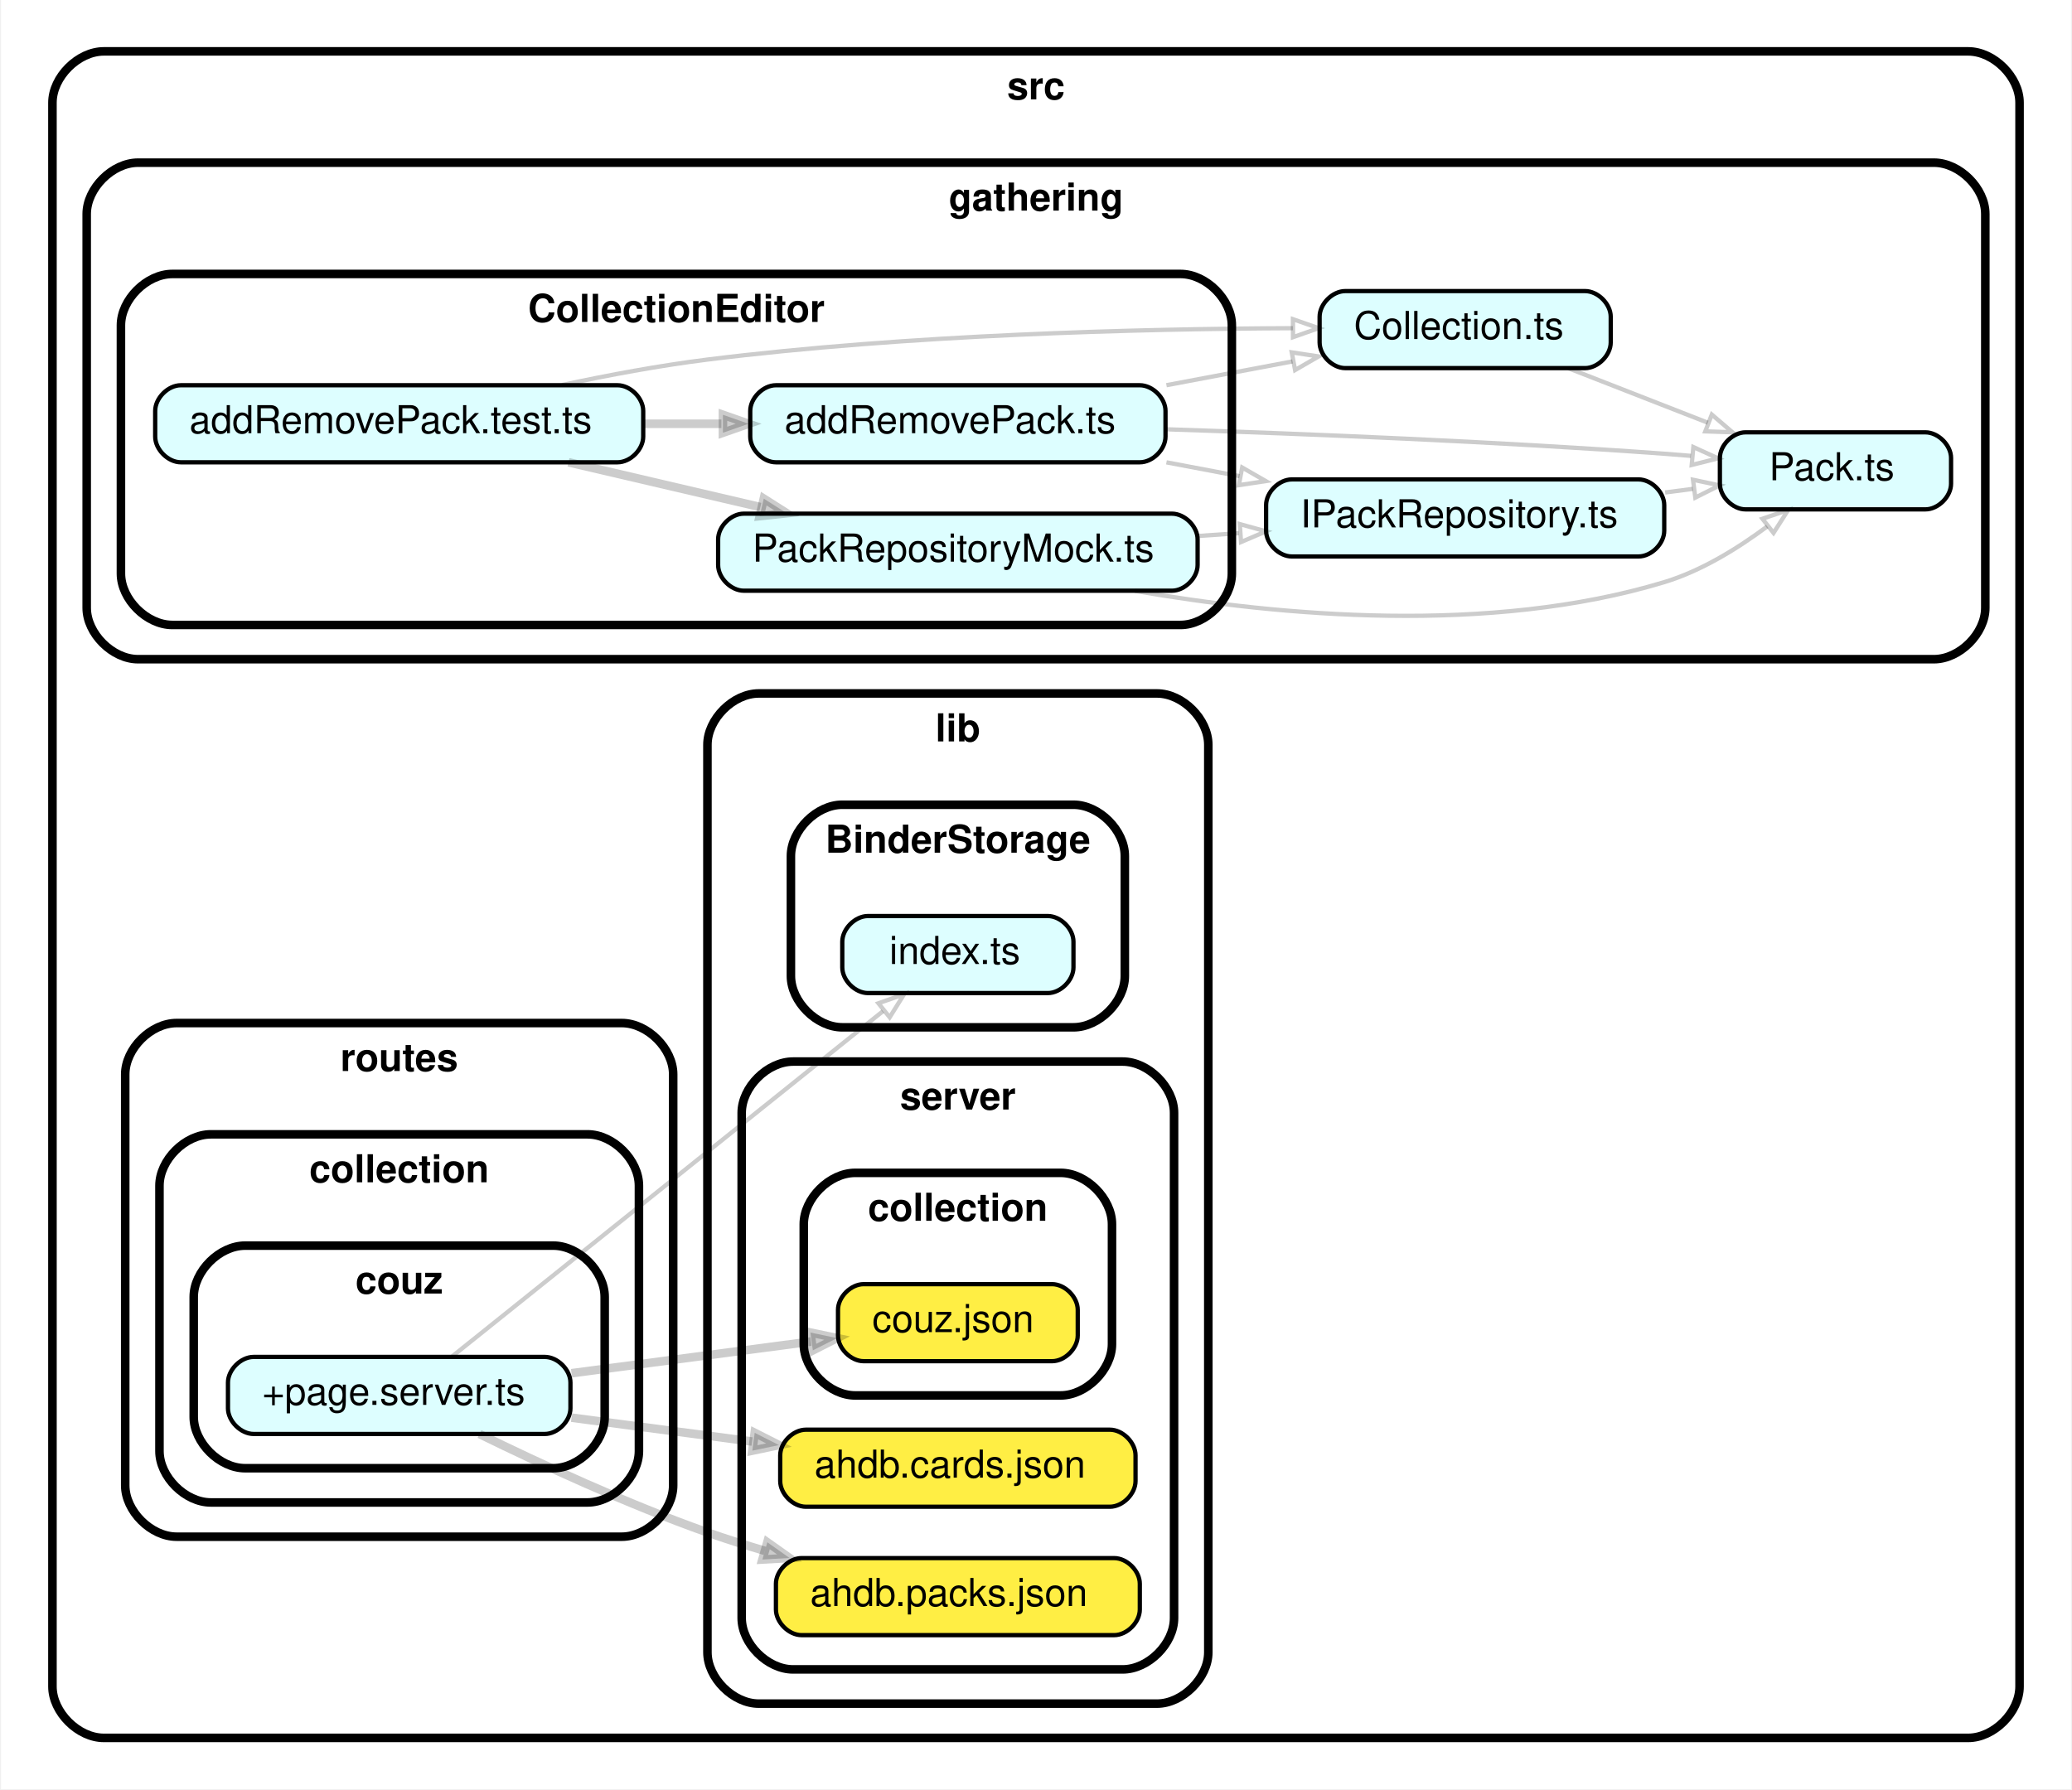
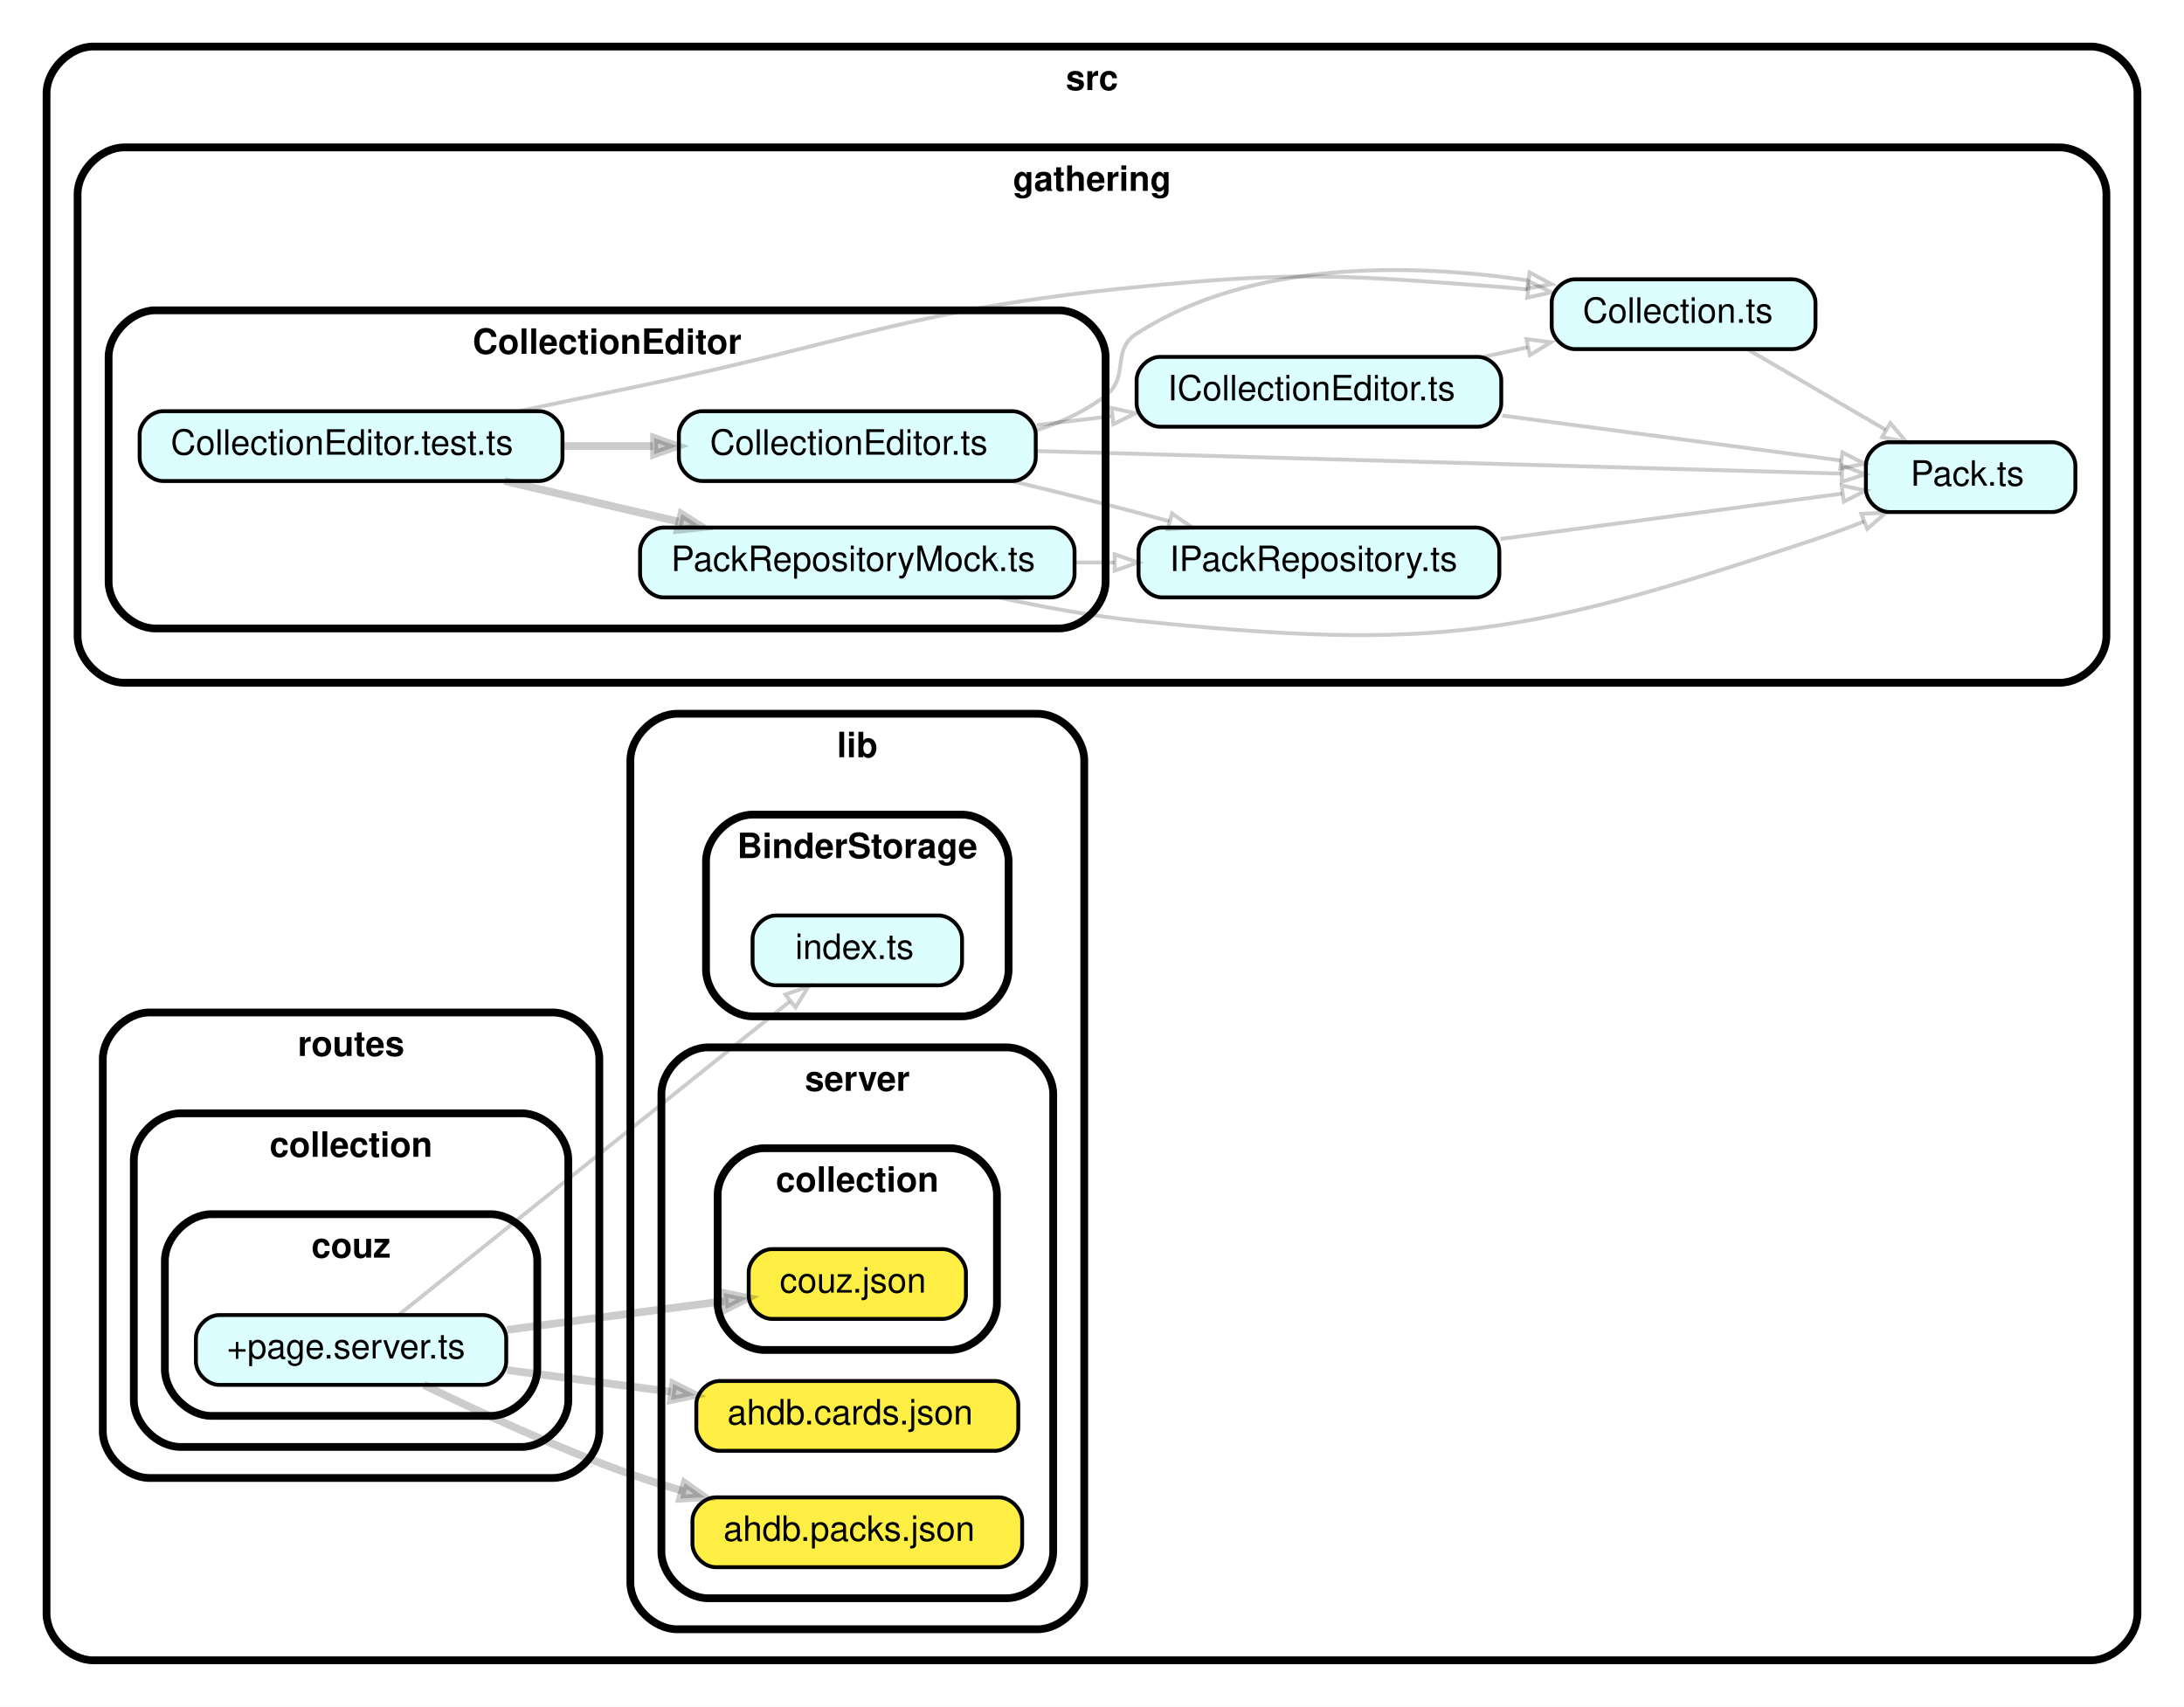
- <svg xmlns="http://www.w3.org/2000/svg" xmlns:xlink="http://www.w3.org/1999/xlink" width="484pt" height="418pt" viewBox="0.00 0.00 483.50 418.00">
-   <g id="graph0" class="graph" transform="scale(1 1) rotate(0) translate(4 414)">
-     <polygon fill="white" stroke="transparent" points="-4,4 -4,-414 479.5,-414 479.5,4 -4,4" />
+ <svg xmlns="http://www.w3.org/2000/svg" xmlns:xlink="http://www.w3.org/1999/xlink" width="563pt" height="440pt" viewBox="0.00 0.00 563.00 440.00">
+   <g id="graph0" class="graph" transform="scale(1 1) rotate(0) translate(4 436)">
+     <polygon fill="white" stroke="transparent" points="-4,4 -4,-436 559,-436 559,4 -4,4" />
    <g id="clust1" class="cluster">
-       <path fill="#ffffff" stroke="black" stroke-width="2" d="M20,-8C20,-8 455.5,-8 455.5,-8 461.5,-8 467.5,-14 467.5,-20 467.5,-20 467.5,-390 467.5,-390 467.5,-396 461.5,-402 455.5,-402 455.5,-402 20,-402 20,-402 14,-402 8,-396 8,-390 8,-390 8,-20 8,-20 8,-14 14,-8 20,-8" />
-       <text text-anchor="middle" x="237.75" y="-390.8" font-family="Helvetica,sans-Serif" font-weight="bold" font-size="9.00">src</text>
+       <path fill="#ffffff" stroke="black" stroke-width="2" d="M20,-8C20,-8 535,-8 535,-8 541,-8 547,-14 547,-20 547,-20 547,-412 547,-412 547,-418 541,-424 535,-424 535,-424 20,-424 20,-424 14,-424 8,-418 8,-412 8,-412 8,-20 8,-20 8,-14 14,-8 20,-8" />
+       <text text-anchor="middle" x="277.5" y="-412.8" font-family="Helvetica,sans-Serif" font-weight="bold" font-size="9.00">src</text>
+     </g>
+     <g id="clust2" class="cluster">
+       <path fill="#ffffff" stroke="black" stroke-width="2" d="M28,-260C28,-260 527,-260 527,-260 533,-260 539,-266 539,-272 539,-272 539,-386 539,-386 539,-392 533,-398 527,-398 527,-398 28,-398 28,-398 22,-398 16,-392 16,-386 16,-386 16,-272 16,-272 16,-266 22,-260 28,-260" />
+       <text text-anchor="middle" x="277.5" y="-386.8" font-family="Helvetica,sans-Serif" font-weight="bold" font-size="9.00">gathering</text>
+     </g>
+     <g id="clust3" class="cluster">
+       <path fill="#ffffff" stroke="black" stroke-width="2" d="M36,-274C36,-274 269,-274 269,-274 275,-274 281,-280 281,-286 281,-286 281,-344 281,-344 281,-350 275,-356 269,-356 269,-356 36,-356 36,-356 30,-356 24,-350 24,-344 24,-344 24,-286 24,-286 24,-280 30,-274 36,-274" />
+       <text text-anchor="middle" x="152.5" y="-344.8" font-family="Helvetica,sans-Serif" font-weight="bold" font-size="9.00">CollectionEditor</text>
    </g>
    <g id="clust4" class="cluster">
-       <path fill="#ffffff" stroke="black" stroke-width="2" d="M173,-16C173,-16 266,-16 266,-16 272,-16 278,-22 278,-28 278,-28 278,-240 278,-240 278,-246 272,-252 266,-252 266,-252 173,-252 173,-252 167,-252 161,-246 161,-240 161,-240 161,-28 161,-28 161,-22 167,-16 173,-16" />
-       <text text-anchor="middle" x="219.5" y="-240.8" font-family="Helvetica,sans-Serif" font-weight="bold" font-size="9.00">lib</text>
+       <path fill="#ffffff" stroke="black" stroke-width="2" d="M170.5,-16C170.5,-16 263.5,-16 263.5,-16 269.5,-16 275.5,-22 275.5,-28 275.5,-28 275.5,-240 275.5,-240 275.5,-246 269.5,-252 263.5,-252 263.5,-252 170.5,-252 170.5,-252 164.5,-252 158.5,-246 158.5,-240 158.5,-240 158.5,-28 158.5,-28 158.5,-22 164.5,-16 170.5,-16" />
+       <text text-anchor="middle" x="217" y="-240.8" font-family="Helvetica,sans-Serif" font-weight="bold" font-size="9.00">lib</text>
    </g>
    <g id="clust5" class="cluster">
-       <path fill="#ffffff" stroke="black" stroke-width="2" d="M192.5,-174C192.5,-174 246.5,-174 246.5,-174 252.5,-174 258.5,-180 258.5,-186 258.5,-186 258.5,-214 258.5,-214 258.5,-220 252.5,-226 246.5,-226 246.5,-226 192.5,-226 192.5,-226 186.5,-226 180.5,-220 180.5,-214 180.5,-214 180.5,-186 180.5,-186 180.5,-180 186.5,-174 192.5,-174" />
-       <text text-anchor="middle" x="219.5" y="-214.8" font-family="Helvetica,sans-Serif" font-weight="bold" font-size="9.00">BinderStorage</text>
+       <path fill="#ffffff" stroke="black" stroke-width="2" d="M190,-174C190,-174 244,-174 244,-174 250,-174 256,-180 256,-186 256,-186 256,-214 256,-214 256,-220 250,-226 244,-226 244,-226 190,-226 190,-226 184,-226 178,-220 178,-214 178,-214 178,-186 178,-186 178,-180 184,-174 190,-174" />
+       <text text-anchor="middle" x="217" y="-214.8" font-family="Helvetica,sans-Serif" font-weight="bold" font-size="9.00">BinderStorage</text>
    </g>
    <g id="clust6" class="cluster">
-       <path fill="#ffffff" stroke="black" stroke-width="2" d="M181,-24C181,-24 258,-24 258,-24 264,-24 270,-30 270,-36 270,-36 270,-154 270,-154 270,-160 264,-166 258,-166 258,-166 181,-166 181,-166 175,-166 169,-160 169,-154 169,-154 169,-36 169,-36 169,-30 175,-24 181,-24" />
-       <text text-anchor="middle" x="219.5" y="-154.8" font-family="Helvetica,sans-Serif" font-weight="bold" font-size="9.00">server</text>
+       <path fill="#ffffff" stroke="black" stroke-width="2" d="M178.5,-24C178.5,-24 255.5,-24 255.5,-24 261.5,-24 267.5,-30 267.5,-36 267.5,-36 267.5,-154 267.5,-154 267.5,-160 261.5,-166 255.5,-166 255.5,-166 178.5,-166 178.5,-166 172.5,-166 166.5,-160 166.5,-154 166.5,-154 166.5,-36 166.5,-36 166.5,-30 172.5,-24 178.5,-24" />
+       <text text-anchor="middle" x="217" y="-154.8" font-family="Helvetica,sans-Serif" font-weight="bold" font-size="9.00">server</text>
    </g>
    <g id="clust7" class="cluster">
-       <path fill="#ffffff" stroke="black" stroke-width="2" d="M195.5,-88C195.5,-88 243.5,-88 243.5,-88 249.5,-88 255.5,-94 255.5,-100 255.5,-100 255.5,-128 255.5,-128 255.5,-134 249.5,-140 243.5,-140 243.5,-140 195.5,-140 195.5,-140 189.5,-140 183.5,-134 183.5,-128 183.5,-128 183.5,-100 183.5,-100 183.5,-94 189.5,-88 195.5,-88" />
-       <text text-anchor="middle" x="219.5" y="-128.8" font-family="Helvetica,sans-Serif" font-weight="bold" font-size="9.00">collection</text>
-     </g>
-     <g id="clust2" class="cluster">
-       <path fill="#ffffff" stroke="black" stroke-width="2" d="M28,-260C28,-260 447.5,-260 447.5,-260 453.5,-260 459.5,-266 459.5,-272 459.5,-272 459.5,-364 459.5,-364 459.5,-370 453.5,-376 447.5,-376 447.5,-376 28,-376 28,-376 22,-376 16,-370 16,-364 16,-364 16,-272 16,-272 16,-266 22,-260 28,-260" />
-       <text text-anchor="middle" x="237.75" y="-364.8" font-family="Helvetica,sans-Serif" font-weight="bold" font-size="9.00">gathering</text>
-     </g>
-     <g id="clust3" class="cluster">
-       <path fill="#ffffff" stroke="black" stroke-width="2" d="M36,-268C36,-268 271.5,-268 271.5,-268 277.5,-268 283.5,-274 283.5,-280 283.5,-280 283.5,-338 283.5,-338 283.5,-344 277.5,-350 271.5,-350 271.5,-350 36,-350 36,-350 30,-350 24,-344 24,-338 24,-338 24,-280 24,-280 24,-274 30,-268 36,-268" />
-       <text text-anchor="middle" x="153.75" y="-338.8" font-family="Helvetica,sans-Serif" font-weight="bold" font-size="9.00">CollectionEditor</text>
+       <path fill="#ffffff" stroke="black" stroke-width="2" d="M193,-88C193,-88 241,-88 241,-88 247,-88 253,-94 253,-100 253,-100 253,-128 253,-128 253,-134 247,-140 241,-140 241,-140 193,-140 193,-140 187,-140 181,-134 181,-128 181,-128 181,-100 181,-100 181,-94 187,-88 193,-88" />
+       <text text-anchor="middle" x="217" y="-128.8" font-family="Helvetica,sans-Serif" font-weight="bold" font-size="9.00">collection</text>
    </g>
    <g id="clust8" class="cluster">
-       <path fill="#ffffff" stroke="black" stroke-width="2" d="M37,-55C37,-55 141,-55 141,-55 147,-55 153,-61 153,-67 153,-67 153,-163 153,-163 153,-169 147,-175 141,-175 141,-175 37,-175 37,-175 31,-175 25,-169 25,-163 25,-163 25,-67 25,-67 25,-61 31,-55 37,-55" />
-       <text text-anchor="middle" x="89" y="-163.8" font-family="Helvetica,sans-Serif" font-weight="bold" font-size="9.00">routes</text>
+       <path fill="#ffffff" stroke="black" stroke-width="2" d="M34.5,-55C34.5,-55 138.5,-55 138.5,-55 144.5,-55 150.5,-61 150.5,-67 150.5,-67 150.5,-163 150.5,-163 150.5,-169 144.5,-175 138.5,-175 138.5,-175 34.5,-175 34.5,-175 28.5,-175 22.5,-169 22.5,-163 22.5,-163 22.5,-67 22.5,-67 22.5,-61 28.5,-55 34.5,-55" />
+       <text text-anchor="middle" x="86.5" y="-163.8" font-family="Helvetica,sans-Serif" font-weight="bold" font-size="9.00">routes</text>
    </g>
    <g id="clust9" class="cluster">
-       <path fill="#ffffff" stroke="black" stroke-width="2" d="M45,-63C45,-63 133,-63 133,-63 139,-63 145,-69 145,-75 145,-75 145,-137 145,-137 145,-143 139,-149 133,-149 133,-149 45,-149 45,-149 39,-149 33,-143 33,-137 33,-137 33,-75 33,-75 33,-69 39,-63 45,-63" />
-       <text text-anchor="middle" x="89" y="-137.8" font-family="Helvetica,sans-Serif" font-weight="bold" font-size="9.00">collection</text>
+       <path fill="#ffffff" stroke="black" stroke-width="2" d="M42.5,-63C42.5,-63 130.5,-63 130.5,-63 136.5,-63 142.5,-69 142.5,-75 142.5,-75 142.5,-137 142.5,-137 142.5,-143 136.5,-149 130.5,-149 130.5,-149 42.5,-149 42.5,-149 36.5,-149 30.5,-143 30.5,-137 30.5,-137 30.5,-75 30.5,-75 30.5,-69 36.5,-63 42.5,-63" />
+       <text text-anchor="middle" x="86.5" y="-137.8" font-family="Helvetica,sans-Serif" font-weight="bold" font-size="9.00">collection</text>
    </g>
    <g id="clust10" class="cluster">
-       <path fill="#ffffff" stroke="black" stroke-width="2" d="M53,-71C53,-71 125,-71 125,-71 131,-71 137,-77 137,-83 137,-83 137,-111 137,-111 137,-117 131,-123 125,-123 125,-123 53,-123 53,-123 47,-123 41,-117 41,-111 41,-111 41,-83 41,-83 41,-77 47,-71 53,-71" />
-       <text text-anchor="middle" x="89" y="-111.8" font-family="Helvetica,sans-Serif" font-weight="bold" font-size="9.00">couz</text>
+       <path fill="#ffffff" stroke="black" stroke-width="2" d="M50.5,-71C50.5,-71 122.5,-71 122.5,-71 128.5,-71 134.5,-77 134.5,-83 134.5,-83 134.5,-111 134.5,-111 134.5,-117 128.5,-123 122.5,-123 122.5,-123 50.5,-123 50.5,-123 44.5,-123 38.5,-117 38.5,-111 38.5,-111 38.5,-83 38.5,-83 38.5,-77 44.5,-71 50.5,-71" />
+       <text text-anchor="middle" x="86.5" y="-111.8" font-family="Helvetica,sans-Serif" font-weight="bold" font-size="9.00">couz</text>
    </g>
    <g id="node1" class="node">
      <g id="a_node1">
        <a xlink:href="src/gathering/Collection.ts" xlink:title="Collection.ts">
-           <path fill="#ddfeff" stroke="black" d="M366,-346C366,-346 310,-346 310,-346 307,-346 304,-343 304,-340 304,-340 304,-334 304,-334 304,-331 307,-328 310,-328 310,-328 366,-328 366,-328 369,-328 372,-331 372,-334 372,-334 372,-340 372,-340 372,-343 369,-346 366,-346" />
-           <text text-anchor="start" x="312" y="-334.8" font-family="Helvetica,sans-Serif" font-size="9.00">Collection.ts</text>
+           <path fill="#ddfeff" stroke="black" d="M458,-364C458,-364 402,-364 402,-364 399,-364 396,-361 396,-358 396,-358 396,-352 396,-352 396,-349 399,-346 402,-346 402,-346 458,-346 458,-346 461,-346 464,-349 464,-352 464,-352 464,-358 464,-358 464,-361 461,-364 458,-364" />
+           <text text-anchor="start" x="404" y="-352.8" font-family="Helvetica,sans-Serif" font-size="9.00">Collection.ts</text>
        </a>
      </g>
    </g>
    <g id="node2" class="node">
      <g id="a_node2">
        <a xlink:href="src/gathering/Pack.ts" xlink:title="Pack.ts">
-           <path fill="#ddfeff" stroke="black" d="M445.5,-313C445.5,-313 403.5,-313 403.5,-313 400.5,-313 397.5,-310 397.5,-307 397.5,-307 397.5,-301 397.5,-301 397.5,-298 400.5,-295 403.5,-295 403.5,-295 445.5,-295 445.5,-295 448.5,-295 451.5,-298 451.5,-301 451.5,-301 451.5,-307 451.5,-307 451.5,-310 448.5,-313 445.5,-313" />
-           <text text-anchor="start" x="409" y="-301.8" font-family="Helvetica,sans-Serif" font-size="9.00">Pack.ts</text>
+           <path fill="#ddfeff" stroke="black" d="M525,-322C525,-322 483,-322 483,-322 480,-322 477,-319 477,-316 477,-316 477,-310 477,-310 477,-307 480,-304 483,-304 483,-304 525,-304 525,-304 528,-304 531,-307 531,-310 531,-310 531,-316 531,-316 531,-319 528,-322 525,-322" />
+           <text text-anchor="start" x="488.5" y="-310.8" font-family="Helvetica,sans-Serif" font-size="9.00">Pack.ts</text>
        </a>
      </g>
    </g>
    <g id="edge1" class="edge">
-       <path fill="none" stroke="#000000" stroke-opacity="0.2" d="M362.09,-327.98C372.15,-324.05 384.05,-319.41 394.68,-315.25" />
-       <polygon fill="none" stroke="#000000" stroke-opacity="0.2" points="395.61,-317.15 400.44,-313.01 394.09,-313.23 395.61,-317.15" />
+       <path fill="none" stroke="#000000" stroke-opacity="0.2" d="M446.62,-345.89C457,-339.83 470.75,-331.81 482.07,-325.21" />
+       <polygon fill="none" stroke="#000000" stroke-opacity="0.2" points="483.28,-326.93 487.41,-322.1 481.17,-323.3 483.28,-326.93" />
    </g>
    <g id="node3" class="node">
      <g id="a_node3">
-         <a xlink:href="src/gathering/CollectionEditor/PackRepositoryMock.ts" xlink:title="PackRepositoryMock.ts">
-           <path fill="#ddfeff" stroke="black" d="M269.5,-294C269.5,-294 169.5,-294 169.5,-294 166.5,-294 163.5,-291 163.5,-288 163.5,-288 163.5,-282 163.5,-282 163.5,-279 166.5,-276 169.5,-276 169.5,-276 269.5,-276 269.5,-276 272.5,-276 275.5,-279 275.5,-282 275.5,-282 275.5,-288 275.5,-288 275.5,-291 272.5,-294 269.5,-294" />
-           <text text-anchor="start" x="171.5" y="-282.8" font-family="Helvetica,sans-Serif" font-size="9.00">PackRepositoryMock.ts</text>
-         </a>
-       </g>
-     </g>
-     <g id="edge3" class="edge">
-       <path fill="none" stroke="#000000" stroke-opacity="0.2" d="M260.86,-275.96C294.64,-270.11 343.72,-265.65 384.5,-278 393.19,-280.63 401.71,-285.91 408.56,-291.02" />
-       <polygon fill="none" stroke="#000000" stroke-opacity="0.2" points="407.43,-292.81 413.45,-294.86 410.03,-289.5 407.43,-292.81" />
+         <a xlink:href="src/gathering/CollectionEditor/CollectionEditor.test.ts" xlink:title="CollectionEditor.test.ts">
+           <path fill="#ddfeff" stroke="black" d="M135,-330C135,-330 38,-330 38,-330 35,-330 32,-327 32,-324 32,-324 32,-318 32,-318 32,-315 35,-312 38,-312 38,-312 135,-312 135,-312 138,-312 141,-315 141,-318 141,-318 141,-324 141,-324 141,-327 138,-330 135,-330" />
+           <text text-anchor="start" x="40" y="-318.8" font-family="Helvetica,sans-Serif" font-size="9.00">CollectionEditor.test.ts</text>
+         </a>
+       </g>
+     </g>
+     <g id="edge4" class="edge">
+       <path fill="none" stroke="#000000" stroke-opacity="0.2" d="M129.91,-330.04C139.32,-332.03 149.24,-334.1 158.5,-336 216.43,-347.89 230.15,-356.19 289,-362 330.58,-366.1 341.34,-365.15 383,-362 385.23,-361.83 387.51,-361.62 389.8,-361.37" />
+       <polygon fill="none" stroke="#000000" stroke-opacity="0.2" points="390.19,-363.44 395.9,-360.65 389.7,-359.27 390.19,-363.44" />
    </g>
    <g id="node4" class="node">
      <g id="a_node4">
-         <a xlink:href="src/gathering/IPackRepository.ts" xlink:title="IPackRepository.ts">
-           <path fill="#ddfeff" stroke="black" d="M378.5,-302C378.5,-302 297.5,-302 297.5,-302 294.5,-302 291.5,-299 291.5,-296 291.5,-296 291.5,-290 291.5,-290 291.5,-287 294.5,-284 297.5,-284 297.5,-284 378.5,-284 378.5,-284 381.5,-284 384.5,-287 384.5,-290 384.5,-290 384.5,-296 384.5,-296 384.5,-299 381.5,-302 378.5,-302" />
-           <text text-anchor="start" x="299.5" y="-290.8" font-family="Helvetica,sans-Serif" font-size="9.00">IPackRepository.ts</text>
+         <a xlink:href="src/gathering/CollectionEditor/CollectionEditor.ts" xlink:title="CollectionEditor.ts">
+           <path fill="#ddfeff" stroke="black" d="M257,-330C257,-330 177,-330 177,-330 174,-330 171,-327 171,-324 171,-324 171,-318 171,-318 171,-315 174,-312 177,-312 177,-312 257,-312 257,-312 260,-312 263,-315 263,-318 263,-318 263,-324 263,-324 263,-327 260,-330 257,-330" />
+           <text text-anchor="start" x="179" y="-318.8" font-family="Helvetica,sans-Serif" font-size="9.00">CollectionEditor.ts</text>
        </a>
      </g>
    </g>
    <g id="edge2" class="edge">
-       <path fill="none" stroke="#000000" stroke-opacity="0.2" d="M275.68,-288.79C278.82,-289 281.98,-289.22 285.11,-289.44" />
-       <polygon fill="none" stroke="#000000" stroke-opacity="0.2" points="285.36,-291.56 291.48,-289.87 285.64,-287.37 285.36,-291.56" />
-     </g>
-     <g id="edge10" class="edge">
-       <path fill="none" stroke="#000000" stroke-opacity="0.2" d="M384.71,-298.95C386.89,-299.23 389.06,-299.52 391.18,-299.79" />
-       <polygon fill="none" stroke="#000000" stroke-opacity="0.2" points="391.22,-301.92 397.44,-300.61 391.76,-297.75 391.22,-301.92" />
+       <path fill="none" stroke="#000000" stroke-width="2" stroke-opacity="0.2" d="M141.25,-321C148.88,-321 156.71,-321 164.3,-321" />
+       <polygon fill="#000000" fill-opacity="0.2" stroke="#000000" stroke-width="2" stroke-opacity="0.2" points="164.61,-323.1 170.61,-321 164.61,-318.9 164.61,-323.1" />
    </g>
    <g id="node5" class="node">
      <g id="a_node5">
-         <a xlink:href="src/gathering/CollectionEditor/addRemovePack.test.ts" xlink:title="addRemovePack.test.ts">
-           <path fill="#ddfeff" stroke="black" d="M140,-324C140,-324 38,-324 38,-324 35,-324 32,-321 32,-318 32,-318 32,-312 32,-312 32,-309 35,-306 38,-306 38,-306 140,-306 140,-306 143,-306 146,-309 146,-312 146,-312 146,-318 146,-318 146,-321 143,-324 140,-324" />
-           <text text-anchor="start" x="40" y="-312.8" font-family="Helvetica,sans-Serif" font-size="9.00">addRemovePack.test.ts</text>
-         </a>
-       </g>
-     </g>
-     <g id="edge6" class="edge">
-       <path fill="none" stroke="#000000" stroke-opacity="0.2" d="M127.02,-324.05C137.9,-326.38 149.87,-328.61 161,-330 207.76,-335.83 261.99,-337.18 297.76,-337.33" />
-       <polygon fill="none" stroke="#000000" stroke-opacity="0.2" points="297.77,-339.43 303.78,-337.34 297.78,-335.23 297.77,-339.43" />
+         <a xlink:href="src/gathering/CollectionEditor/PackRepositoryMock.ts" xlink:title="PackRepositoryMock.ts">
+           <path fill="#ddfeff" stroke="black" d="M267,-300C267,-300 167,-300 167,-300 164,-300 161,-297 161,-294 161,-294 161,-288 161,-288 161,-285 164,-282 167,-282 167,-282 267,-282 267,-282 270,-282 273,-285 273,-288 273,-288 273,-294 273,-294 273,-297 270,-300 267,-300" />
+           <text text-anchor="start" x="169" y="-288.8" font-family="Helvetica,sans-Serif" font-size="9.00">PackRepositoryMock.ts</text>
+         </a>
+       </g>
+     </g>
+     <g id="edge3" class="edge">
+       <path fill="none" stroke="#000000" stroke-width="2" stroke-opacity="0.2" d="M126.05,-312C140.16,-308.71 156.23,-304.95 170.86,-301.54" />
+       <polygon fill="#000000" fill-opacity="0.2" stroke="#000000" stroke-width="2" stroke-opacity="0.2" points="171.66,-303.51 177.03,-300.1 170.71,-299.42 171.66,-303.51" />
    </g>
    <g id="edge5" class="edge">
-       <path fill="none" stroke="#000000" stroke-width="2" stroke-opacity="0.2" d="M128.55,-306C142.66,-302.71 158.73,-298.95 173.36,-295.54" />
-       <polygon fill="#000000" fill-opacity="0.2" stroke="#000000" stroke-width="2" stroke-opacity="0.2" points="174.16,-297.51 179.53,-294.1 173.21,-293.42 174.16,-297.51" />
+       <path fill="none" stroke="#000000" stroke-opacity="0.2" d="M263.22,-325.11C269.61,-327.13 275.78,-329.98 281,-334 287.3,-338.85 282.31,-345.7 289,-350 318.7,-369.1 359.74,-368.14 389.7,-363.74" />
+       <polygon fill="none" stroke="#000000" stroke-opacity="0.2" points="390.32,-365.76 395.92,-362.75 389.66,-361.62 390.32,-365.76" />
+     </g>
+     <g id="edge8" class="edge">
+       <path fill="none" stroke="#000000" stroke-opacity="0.2" d="M263.16,-319.73C320.96,-318.11 419.69,-315.34 470.57,-313.91" />
+       <polygon fill="none" stroke="#000000" stroke-opacity="0.2" points="470.89,-316 476.83,-313.73 470.77,-311.8 470.89,-316" />
    </g>
    <g id="node6" class="node">
      <g id="a_node6">
-         <a xlink:href="src/gathering/CollectionEditor/addRemovePack.ts" xlink:title="addRemovePack.ts">
-           <path fill="#ddfeff" stroke="black" d="M262,-324C262,-324 177,-324 177,-324 174,-324 171,-321 171,-318 171,-318 171,-312 171,-312 171,-309 174,-306 177,-306 177,-306 262,-306 262,-306 265,-306 268,-309 268,-312 268,-312 268,-318 268,-318 268,-321 265,-324 262,-324" />
-           <text text-anchor="start" x="179" y="-312.8" font-family="Helvetica,sans-Serif" font-size="9.00">addRemovePack.ts</text>
-         </a>
-       </g>
-     </g>
-     <g id="edge4" class="edge">
-       <path fill="none" stroke="#000000" stroke-width="2" stroke-opacity="0.2" d="M146.36,-315C152.3,-315 158.34,-315 164.26,-315" />
-       <polygon fill="#000000" fill-opacity="0.2" stroke="#000000" stroke-width="2" stroke-opacity="0.2" points="164.62,-317.1 170.62,-315 164.62,-312.9 164.62,-317.1" />
-     </g>
-     <g id="edge7" class="edge">
-       <path fill="none" stroke="#000000" stroke-opacity="0.2" d="M268.22,-324.01C278.02,-325.86 288.22,-327.79 297.68,-329.57" />
-       <polygon fill="none" stroke="#000000" stroke-opacity="0.2" points="297.49,-331.68 303.77,-330.73 298.27,-327.55 297.49,-331.68" />
-     </g>
-     <g id="edge9" class="edge">
-       <path fill="none" stroke="#000000" stroke-opacity="0.2" d="M268.27,-313.71C301.01,-312.64 345.42,-310.84 384.5,-308 386.54,-307.85 388.63,-307.68 390.74,-307.5" />
-       <polygon fill="none" stroke="#000000" stroke-opacity="0.2" points="391.3,-309.56 397.09,-306.92 390.92,-305.38 391.3,-309.56" />
-     </g>
-     <g id="edge8" class="edge">
-       <path fill="none" stroke="#000000" stroke-opacity="0.2" d="M268.22,-305.99C273.85,-304.93 279.62,-303.84 285.3,-302.76" />
-       <polygon fill="none" stroke="#000000" stroke-opacity="0.2" points="285.91,-304.78 291.42,-301.61 285.13,-300.66 285.91,-304.78" />
+         <a xlink:href="src/gathering/ICollectionEditor.ts" xlink:title="ICollectionEditor.ts">
+           <path fill="#ddfeff" stroke="black" d="M377,-344C377,-344 295,-344 295,-344 292,-344 289,-341 289,-338 289,-338 289,-332 289,-332 289,-329 292,-326 295,-326 295,-326 377,-326 377,-326 380,-326 383,-329 383,-332 383,-332 383,-338 383,-338 383,-341 380,-344 377,-344" />
+           <text text-anchor="start" x="297" y="-332.8" font-family="Helvetica,sans-Serif" font-size="9.00">ICollectionEditor.ts</text>
+         </a>
+       </g>
+     </g>
+     <g id="edge6" class="edge">
+       <path fill="none" stroke="#000000" stroke-opacity="0.2" d="M263.24,-326.41C269.5,-327.16 275.99,-327.94 282.38,-328.7" />
+       <polygon fill="none" stroke="#000000" stroke-opacity="0.2" points="282.52,-330.84 288.73,-329.46 283.02,-326.66 282.52,-330.84" />
    </g>
    <g id="node7" class="node">
      <g id="a_node7">
-         <a xlink:href="src/lib/BinderStorage/index.ts" xlink:title="index.ts">
-           <path fill="#ddfeff" stroke="black" d="M240.5,-200C240.5,-200 198.5,-200 198.5,-200 195.5,-200 192.5,-197 192.5,-194 192.5,-194 192.5,-188 192.5,-188 192.5,-185 195.5,-182 198.5,-182 198.5,-182 240.5,-182 240.5,-182 243.5,-182 246.5,-185 246.5,-188 246.5,-188 246.5,-194 246.5,-194 246.5,-197 243.5,-200 240.5,-200" />
-           <text text-anchor="start" x="203.5" y="-188.8" font-family="Helvetica,sans-Serif" font-size="9.00">index.ts</text>
-         </a>
-       </g>
+         <a xlink:href="src/gathering/IPackRepository.ts" xlink:title="IPackRepository.ts">
+           <path fill="#ddfeff" stroke="black" d="M376.5,-300C376.5,-300 295.5,-300 295.5,-300 292.5,-300 289.5,-297 289.5,-294 289.5,-294 289.5,-288 289.5,-288 289.5,-285 292.5,-282 295.5,-282 295.5,-282 376.5,-282 376.5,-282 379.5,-282 382.5,-285 382.5,-288 382.5,-288 382.5,-294 382.5,-294 382.5,-297 379.5,-300 376.5,-300" />
+           <text text-anchor="start" x="297.5" y="-288.8" font-family="Helvetica,sans-Serif" font-size="9.00">IPackRepository.ts</text>
+         </a>
+       </g>
+     </g>
+     <g id="edge7" class="edge">
+       <path fill="none" stroke="#000000" stroke-opacity="0.2" d="M257.04,-311.94C264.98,-310.03 273.27,-307.99 281,-306 286.33,-304.63 291.94,-303.13 297.44,-301.63" />
+       <polygon fill="none" stroke="#000000" stroke-opacity="0.2" points="298.13,-303.62 303.36,-300 297.02,-299.57 298.13,-303.62" />
+     </g>
+     <g id="edge10" class="edge">
+       <path fill="none" stroke="#000000" stroke-opacity="0.2" d="M253.52,-281.98C264.79,-279.53 277.35,-277.22 289,-276 366.91,-267.86 389.68,-272.25 464,-297 468.11,-298.37 472.39,-299.96 476.56,-301.59" />
+       <polygon fill="none" stroke="#000000" stroke-opacity="0.2" points="475.8,-303.55 482.15,-303.83 477.36,-299.65 475.8,-303.55" />
+     </g>
+     <g id="edge9" class="edge">
+       <path fill="none" stroke="#000000" stroke-opacity="0.2" d="M273.07,-291C276.48,-291 279.91,-291 283.3,-291" />
+       <polygon fill="none" stroke="#000000" stroke-opacity="0.2" points="283.36,-293.1 289.36,-291 283.36,-288.9 283.36,-293.1" />
+     </g>
+     <g id="edge11" class="edge">
+       <path fill="none" stroke="#000000" stroke-opacity="0.2" d="M378.42,-344.01C382.24,-344.84 386.1,-345.67 389.9,-346.5" />
+       <polygon fill="none" stroke="#000000" stroke-opacity="0.2" points="389.49,-348.56 395.8,-347.78 390.38,-344.46 389.49,-348.56" />
+     </g>
+     <g id="edge12" class="edge">
+       <path fill="none" stroke="#000000" stroke-opacity="0.2" d="M383.24,-328.87C411.01,-325.19 445.66,-320.6 470.53,-317.3" />
+       <polygon fill="none" stroke="#000000" stroke-opacity="0.2" points="470.96,-319.36 476.64,-316.49 470.41,-315.2 470.96,-319.36" />
+     </g>
+     <g id="edge13" class="edge">
+       <path fill="none" stroke="#000000" stroke-opacity="0.2" d="M382.8,-297.07C410.76,-300.77 445.81,-305.42 470.84,-308.74" />
+       <polygon fill="none" stroke="#000000" stroke-opacity="0.2" points="470.75,-310.84 476.97,-309.55 471.3,-306.68 470.75,-310.84" />
    </g>
    <g id="node8" class="node">
      <g id="a_node8">
-         <a xlink:href="src/lib/server/ahdb.cards.json" xlink:title="ahdb.cards.json">
-           <path fill="#ffee44" stroke="black" d="M255,-80C255,-80 184,-80 184,-80 181,-80 178,-77 178,-74 178,-74 178,-68 178,-68 178,-65 181,-62 184,-62 184,-62 255,-62 255,-62 258,-62 261,-65 261,-68 261,-68 261,-74 261,-74 261,-77 258,-80 255,-80" />
-           <text text-anchor="start" x="186" y="-68.8" font-family="Helvetica,sans-Serif" font-size="9.00">ahdb.cards.json</text>
+         <a xlink:href="src/lib/BinderStorage/index.ts" xlink:title="index.ts">
+           <path fill="#ddfeff" stroke="black" d="M238,-200C238,-200 196,-200 196,-200 193,-200 190,-197 190,-194 190,-194 190,-188 190,-188 190,-185 193,-182 196,-182 196,-182 238,-182 238,-182 241,-182 244,-185 244,-188 244,-188 244,-194 244,-194 244,-197 241,-200 238,-200" />
+           <text text-anchor="start" x="201" y="-188.8" font-family="Helvetica,sans-Serif" font-size="9.00">index.ts</text>
        </a>
      </g>
    </g>
    <g id="node9" class="node">
      <g id="a_node9">
-         <a xlink:href="src/lib/server/ahdb.packs.json" xlink:title="ahdb.packs.json">
-           <path fill="#ffee44" stroke="black" d="M256,-50C256,-50 183,-50 183,-50 180,-50 177,-47 177,-44 177,-44 177,-38 177,-38 177,-35 180,-32 183,-32 183,-32 256,-32 256,-32 259,-32 262,-35 262,-38 262,-38 262,-44 262,-44 262,-47 259,-50 256,-50" />
-           <text text-anchor="start" x="185" y="-38.8" font-family="Helvetica,sans-Serif" font-size="9.00">ahdb.packs.json</text>
+         <a xlink:href="src/lib/server/ahdb.cards.json" xlink:title="ahdb.cards.json">
+           <path fill="#ffee44" stroke="black" d="M252.5,-80C252.5,-80 181.5,-80 181.5,-80 178.5,-80 175.5,-77 175.5,-74 175.5,-74 175.5,-68 175.5,-68 175.5,-65 178.5,-62 181.5,-62 181.5,-62 252.5,-62 252.5,-62 255.5,-62 258.5,-65 258.5,-68 258.5,-68 258.5,-74 258.5,-74 258.5,-77 255.5,-80 252.5,-80" />
+           <text text-anchor="start" x="183.5" y="-68.8" font-family="Helvetica,sans-Serif" font-size="9.00">ahdb.cards.json</text>
        </a>
      </g>
    </g>
    <g id="node10" class="node">
      <g id="a_node10">
-         <a xlink:href="src/lib/server/collection/couz.json" xlink:title="couz.json">
-           <path fill="#ffee44" stroke="black" d="M241.5,-114C241.5,-114 197.5,-114 197.5,-114 194.5,-114 191.5,-111 191.5,-108 191.5,-108 191.5,-102 191.5,-102 191.5,-99 194.5,-96 197.5,-96 197.5,-96 241.5,-96 241.5,-96 244.5,-96 247.5,-99 247.5,-102 247.5,-102 247.5,-108 247.5,-108 247.5,-111 244.5,-114 241.5,-114" />
-           <text text-anchor="start" x="199.5" y="-102.8" font-family="Helvetica,sans-Serif" font-size="9.00">couz.json</text>
+         <a xlink:href="src/lib/server/ahdb.packs.json" xlink:title="ahdb.packs.json">
+           <path fill="#ffee44" stroke="black" d="M253.5,-50C253.5,-50 180.5,-50 180.5,-50 177.5,-50 174.5,-47 174.5,-44 174.5,-44 174.5,-38 174.5,-38 174.5,-35 177.5,-32 180.5,-32 180.5,-32 253.5,-32 253.5,-32 256.5,-32 259.5,-35 259.5,-38 259.5,-38 259.5,-44 259.5,-44 259.5,-47 256.5,-50 253.5,-50" />
+           <text text-anchor="start" x="182.5" y="-38.8" font-family="Helvetica,sans-Serif" font-size="9.00">ahdb.packs.json</text>
        </a>
      </g>
    </g>
    <g id="node11" class="node">
      <g id="a_node11">
+         <a xlink:href="src/lib/server/collection/couz.json" xlink:title="couz.json">
+           <path fill="#ffee44" stroke="black" d="M239,-114C239,-114 195,-114 195,-114 192,-114 189,-111 189,-108 189,-108 189,-102 189,-102 189,-99 192,-96 195,-96 195,-96 239,-96 239,-96 242,-96 245,-99 245,-102 245,-102 245,-108 245,-108 245,-111 242,-114 239,-114" />
+           <text text-anchor="start" x="197" y="-102.8" font-family="Helvetica,sans-Serif" font-size="9.00">couz.json</text>
+         </a>
+       </g>
+     </g>
+     <g id="node12" class="node">
+       <g id="a_node12">
        <a xlink:href="src/routes/collection/couz/+page.server.ts" xlink:title="+page.server.ts">
-           <path fill="#ddfeff" stroke="black" d="M123,-97C123,-97 55,-97 55,-97 52,-97 49,-94 49,-91 49,-91 49,-85 49,-85 49,-82 52,-79 55,-79 55,-79 123,-79 123,-79 126,-79 129,-82 129,-85 129,-85 129,-91 129,-91 129,-94 126,-97 123,-97" />
-           <text text-anchor="start" x="57" y="-85.8" font-family="Helvetica,sans-Serif" font-size="9.00">+page.server.ts</text>
-         </a>
-       </g>
-     </g>
-     <g id="edge11" class="edge">
-       <path fill="none" stroke="#000000" stroke-opacity="0.2" d="M101.4,-97.14C124.21,-115.42 175.51,-156.54 201.99,-177.76" />
-       <polygon fill="none" stroke="#000000" stroke-opacity="0.2" points="200.94,-179.62 206.94,-181.73 203.57,-176.34 200.94,-179.62" />
-     </g>
-     <g id="edge12" class="edge">
-       <path fill="none" stroke="#000000" stroke-width="2" stroke-opacity="0.2" d="M129.25,-82.81C142.57,-81.05 157.57,-79.06 171.43,-77.23" />
-       <polygon fill="#000000" fill-opacity="0.2" stroke="#000000" stroke-width="2" stroke-opacity="0.2" points="172.04,-79.27 177.71,-76.4 171.49,-75.1 172.04,-79.27" />
-     </g>
-     <g id="edge13" class="edge">
-       <path fill="none" stroke="#000000" stroke-width="2" stroke-opacity="0.2" d="M107.75,-78.99C121.91,-72.05 142.39,-62.57 161,-56 165.31,-54.48 169.85,-53.04 174.41,-51.69" />
-       <polygon fill="#000000" fill-opacity="0.2" stroke="#000000" stroke-width="2" stroke-opacity="0.2" points="174.99,-53.7 180.18,-50.03 173.84,-49.67 174.99,-53.7" />
+           <path fill="#ddfeff" stroke="black" d="M120.5,-97C120.5,-97 52.5,-97 52.5,-97 49.5,-97 46.5,-94 46.5,-91 46.5,-91 46.5,-85 46.5,-85 46.5,-82 49.5,-79 52.5,-79 52.5,-79 120.5,-79 120.5,-79 123.5,-79 126.5,-82 126.5,-85 126.5,-85 126.5,-91 126.5,-91 126.5,-94 123.5,-97 120.5,-97" />
+           <text text-anchor="start" x="54.5" y="-85.8" font-family="Helvetica,sans-Serif" font-size="9.00">+page.server.ts</text>
+         </a>
+       </g>
    </g>
    <g id="edge14" class="edge">
-       <path fill="none" stroke="#000000" stroke-width="2" stroke-opacity="0.2" d="M129.25,-93.19C147.13,-95.56 168.07,-98.33 185.17,-100.59" />
-       <polygon fill="#000000" fill-opacity="0.2" stroke="#000000" stroke-width="2" stroke-opacity="0.2" points="185.06,-102.69 191.29,-101.4 185.62,-98.53 185.06,-102.69" />
+       <path fill="none" stroke="#000000" stroke-opacity="0.2" d="M98.9,-97.14C121.71,-115.42 173.01,-156.54 199.49,-177.76" />
+       <polygon fill="none" stroke="#000000" stroke-opacity="0.2" points="198.44,-179.62 204.44,-181.73 201.07,-176.34 198.44,-179.62" />
+     </g>
+     <g id="edge15" class="edge">
+       <path fill="none" stroke="#000000" stroke-width="2" stroke-opacity="0.2" d="M126.75,-82.81C140.07,-81.05 155.07,-79.06 168.93,-77.23" />
+       <polygon fill="#000000" fill-opacity="0.2" stroke="#000000" stroke-width="2" stroke-opacity="0.2" points="169.54,-79.27 175.21,-76.4 168.99,-75.1 169.54,-79.27" />
+     </g>
+     <g id="edge16" class="edge">
+       <path fill="none" stroke="#000000" stroke-width="2" stroke-opacity="0.2" d="M105.25,-78.99C119.41,-72.05 139.89,-62.57 158.5,-56 162.81,-54.48 167.35,-53.04 171.91,-51.69" />
+       <polygon fill="#000000" fill-opacity="0.2" stroke="#000000" stroke-width="2" stroke-opacity="0.2" points="172.49,-53.7 177.68,-50.03 171.34,-49.67 172.49,-53.7" />
+     </g>
+     <g id="edge17" class="edge">
+       <path fill="none" stroke="#000000" stroke-width="2" stroke-opacity="0.2" d="M126.75,-93.19C144.63,-95.56 165.57,-98.33 182.67,-100.59" />
+       <polygon fill="#000000" fill-opacity="0.2" stroke="#000000" stroke-width="2" stroke-opacity="0.2" points="182.56,-102.69 188.79,-101.4 183.12,-98.53 182.56,-102.69" />
    </g>
  </g>
</svg>
